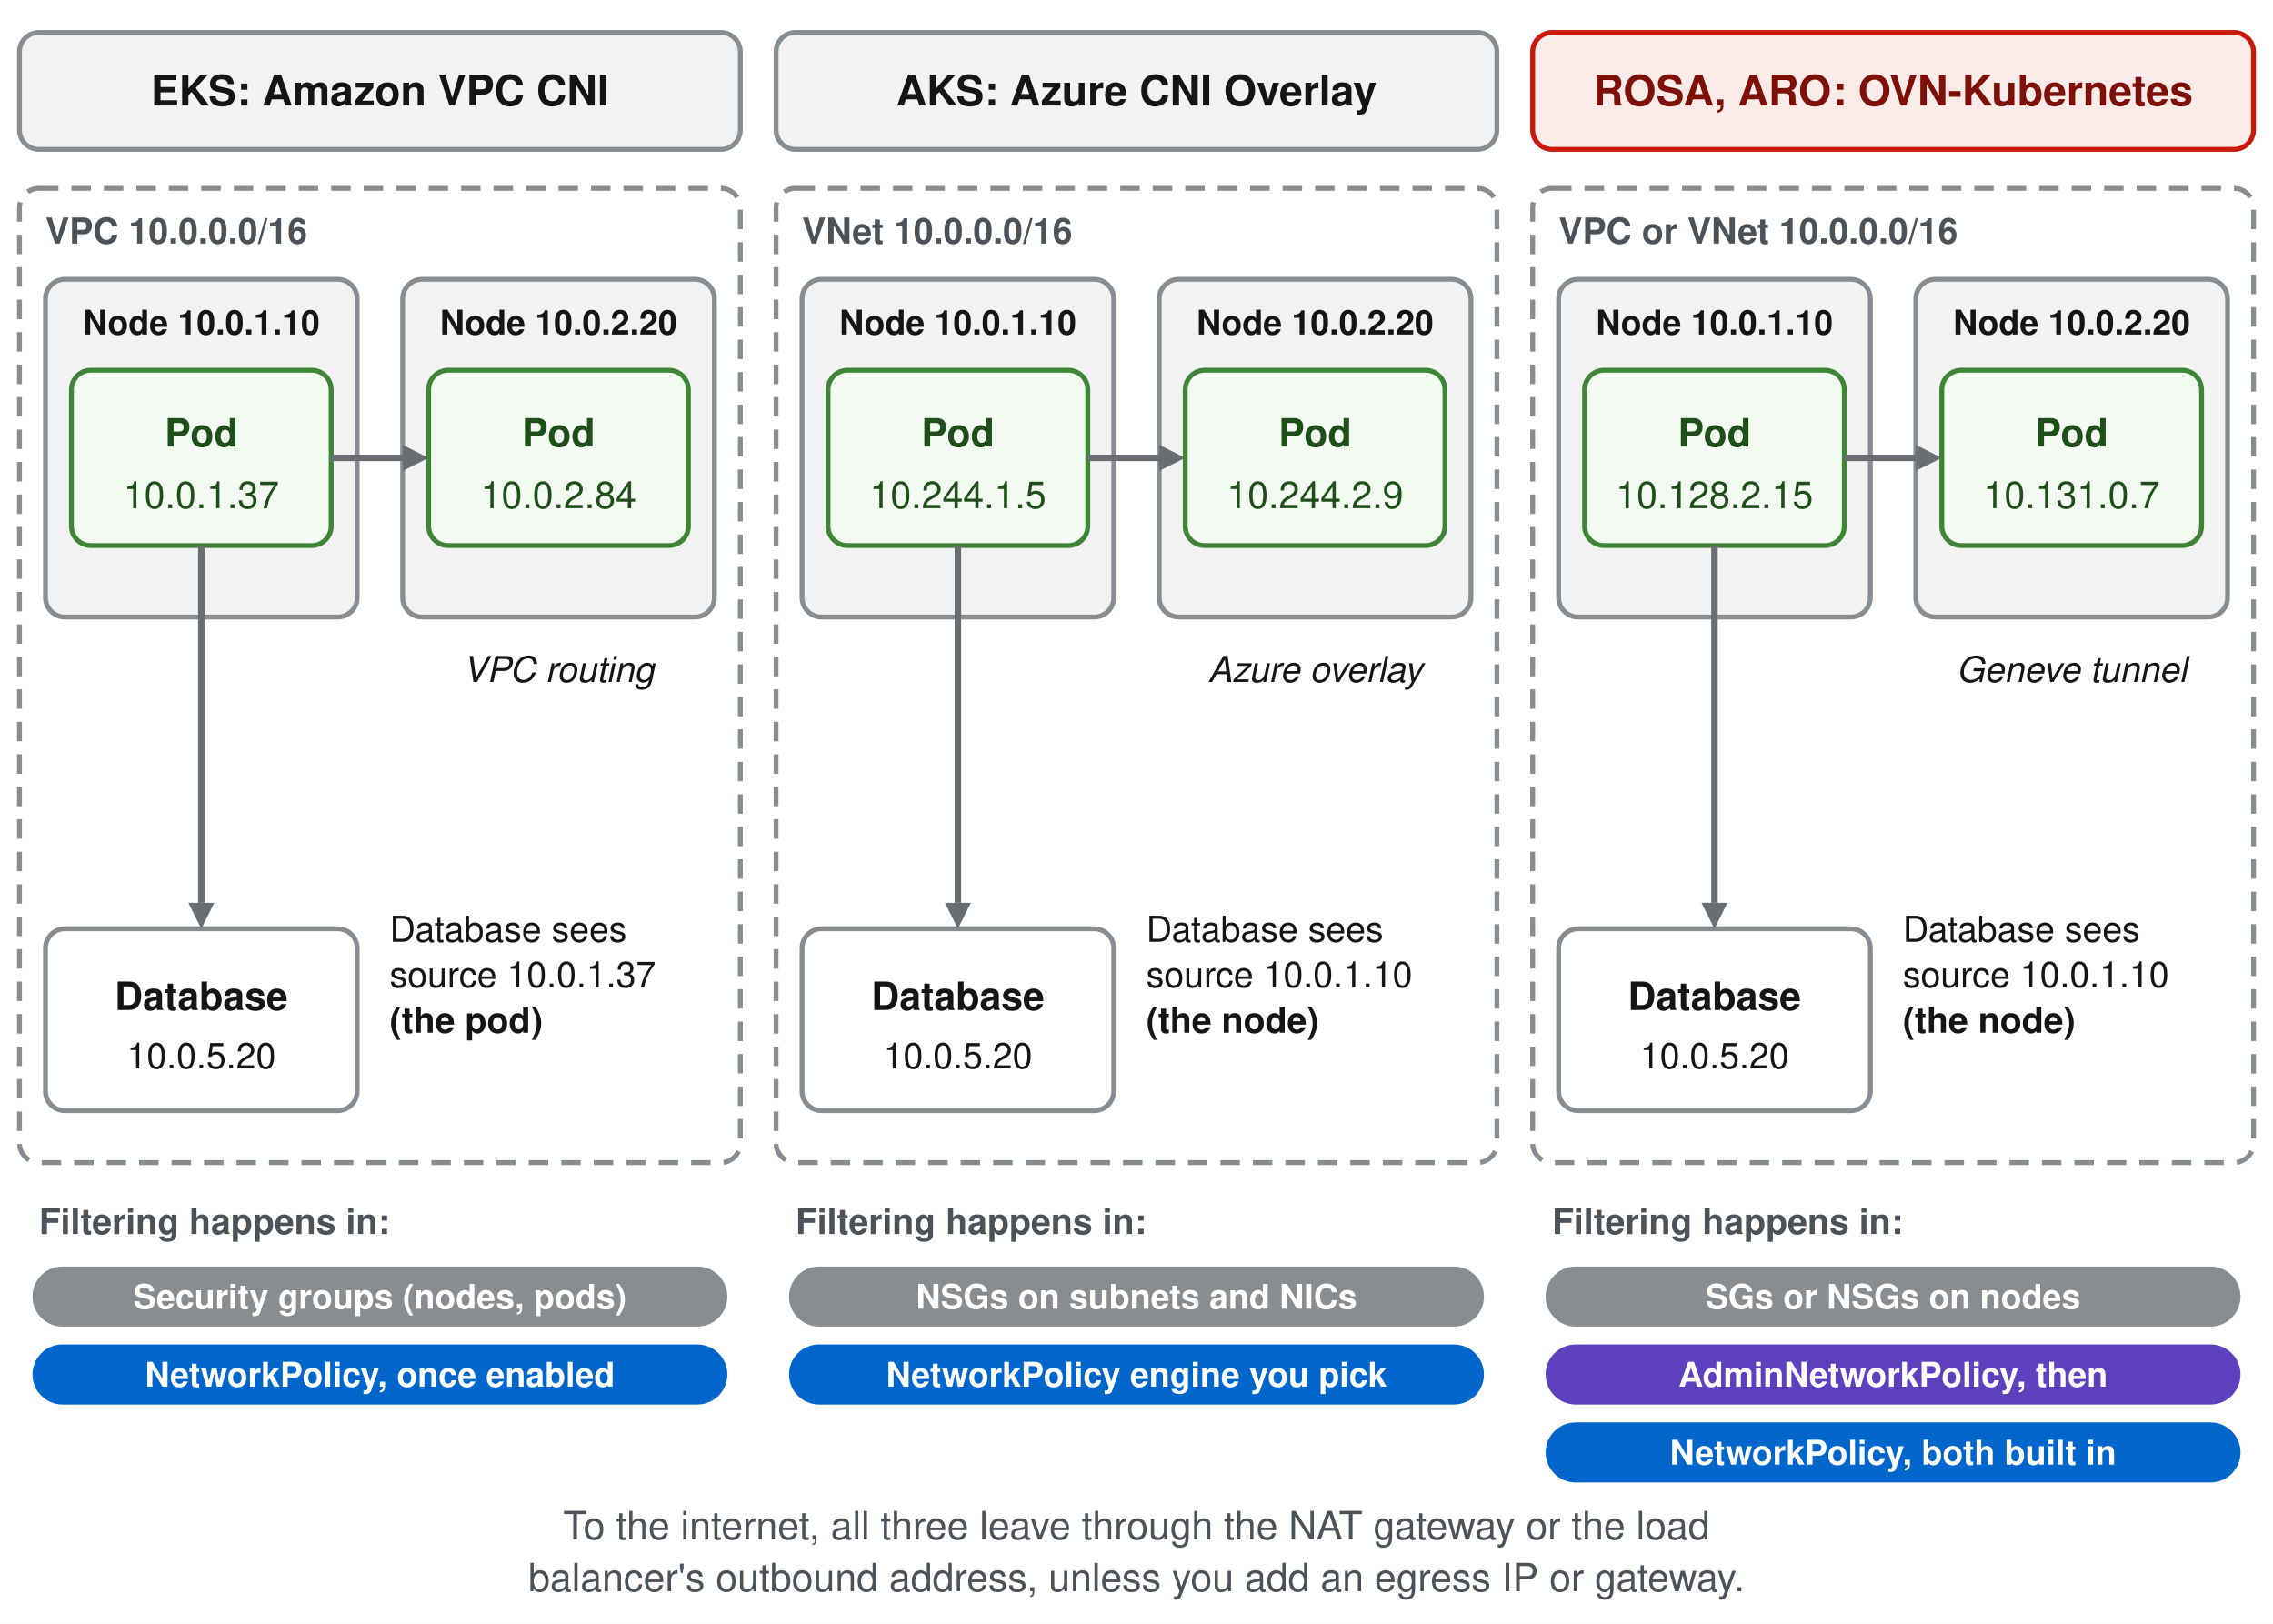
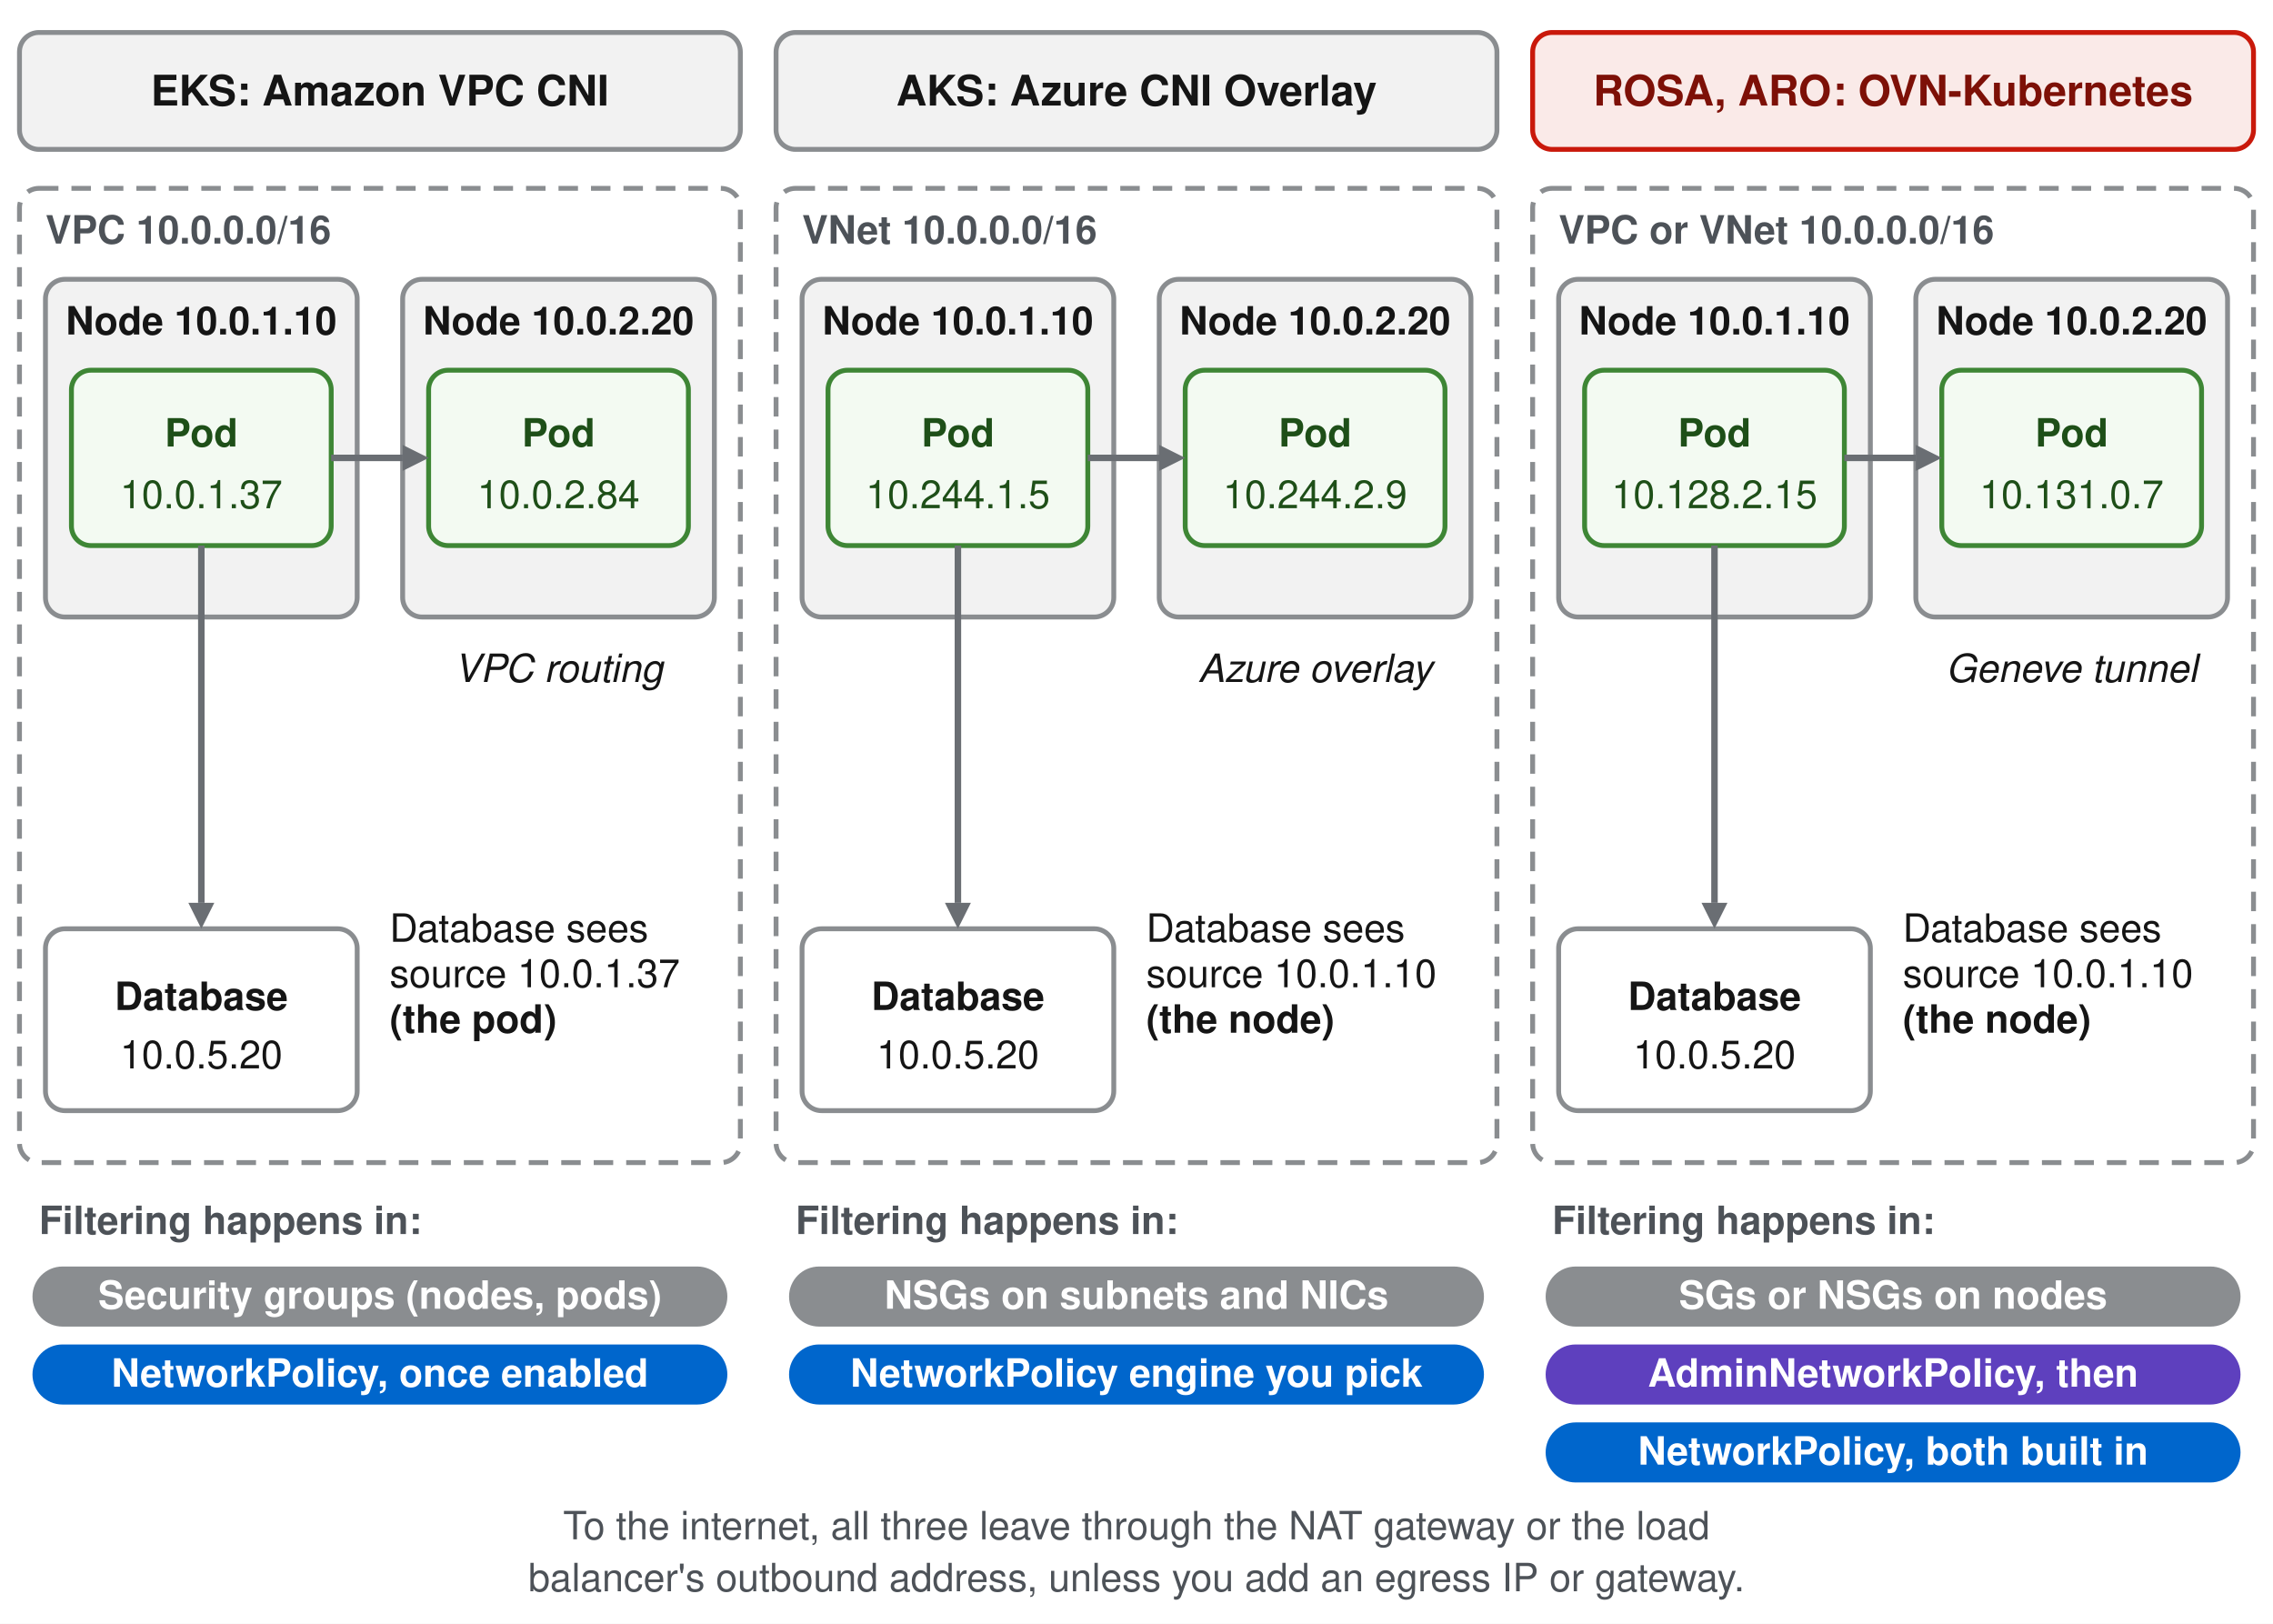
<svg xmlns="http://www.w3.org/2000/svg" width="700" height="500" viewBox="0 0 700 500">
  <rect x="0" y="0" width="700" height="500" fill="#ffffff" />
  <rect x="6" y="10" width="222" height="36" rx="6" fill="#f2f2f2" stroke="#8a8d90" stroke-width="1.5" />
  <text x="117.0" y="32.5" font-family="Red Hat Text, Helvetica, Arial, sans-serif" font-size="13" font-weight="bold" fill="#151515" text-anchor="middle">EKS: Amazon VPC CNI</text>
  <rect x="6" y="58" width="222" height="300" rx="6" fill="#ffffff" stroke="#8a8d90" stroke-width="1.5" stroke-dasharray="6 4" />
-   <text x="14" y="75" font-family="Red Hat Text, Helvetica, Arial, sans-serif" font-size="11" font-weight="bold" fill="#4d5258" text-anchor="start">VPC 10.0.0.0/16</text>
+   <text x="14" y="75" font-family="Red Hat Text, Helvetica, Arial, sans-serif" font-size="12" font-weight="bold" fill="#4d5258" text-anchor="start">VPC 10.0.0.0/16</text>
  <rect x="14" y="86" width="96" height="104" rx="6" fill="#f2f2f2" stroke="#8a8d90" stroke-width="1.5" />
-   <text x="62" y="103" font-family="Red Hat Text, Helvetica, Arial, sans-serif" font-size="10.5" font-weight="bold" fill="#151515" text-anchor="middle">Node 10.0.1.10</text>
+   <text x="62" y="103" font-family="Red Hat Text, Helvetica, Arial, sans-serif" font-size="12" font-weight="bold" fill="#151515" text-anchor="middle">Node 10.0.1.10</text>
  <rect x="22" y="114" width="80" height="54" rx="6" fill="#f3faf2" stroke="#3e8635" stroke-width="1.5" />
  <text x="62.0" y="137.5" font-family="Red Hat Text, Helvetica, Arial, sans-serif" font-size="12" font-weight="bold" fill="#1e4f18" text-anchor="middle">Pod</text>
-   <text x="62.0" y="156.5" font-family="Red Hat Text, Helvetica, Arial, sans-serif" font-size="11.5" font-weight="normal" fill="#1e4f18" text-anchor="middle">10.0.1.37</text>
+   <text x="62.0" y="156.5" font-family="Red Hat Text, Helvetica, Arial, sans-serif" font-size="12" font-weight="normal" fill="#1e4f18" text-anchor="middle">10.0.1.37</text>
  <rect x="124" y="86" width="96" height="104" rx="6" fill="#f2f2f2" stroke="#8a8d90" stroke-width="1.5" />
-   <text x="172" y="103" font-family="Red Hat Text, Helvetica, Arial, sans-serif" font-size="10.5" font-weight="bold" fill="#151515" text-anchor="middle">Node 10.0.2.20</text>
+   <text x="172" y="103" font-family="Red Hat Text, Helvetica, Arial, sans-serif" font-size="12" font-weight="bold" fill="#151515" text-anchor="middle">Node 10.0.2.20</text>
  <rect x="132" y="114" width="80" height="54" rx="6" fill="#f3faf2" stroke="#3e8635" stroke-width="1.5" />
  <text x="172.0" y="137.5" font-family="Red Hat Text, Helvetica, Arial, sans-serif" font-size="12" font-weight="bold" fill="#1e4f18" text-anchor="middle">Pod</text>
-   <text x="172.0" y="156.5" font-family="Red Hat Text, Helvetica, Arial, sans-serif" font-size="11.5" font-weight="normal" fill="#1e4f18" text-anchor="middle">10.0.2.84</text>
+   <text x="172.0" y="156.5" font-family="Red Hat Text, Helvetica, Arial, sans-serif" font-size="12" font-weight="normal" fill="#1e4f18" text-anchor="middle">10.0.2.84</text>
  <line x1="102" y1="141" x2="124.0" y2="141.0" stroke="#6a6e73" stroke-width="2" />
  <polygon points="132,141 124.0,145.0 124.0,137.0" fill="#6a6e73" />
-   <text x="172" y="210" font-family="Red Hat Text, Helvetica, Arial, sans-serif" font-size="11" font-weight="normal" fill="#151515" text-anchor="middle" font-style="italic">VPC routing</text>
+   <text x="172" y="210" font-family="Red Hat Text, Helvetica, Arial, sans-serif" font-size="12" font-weight="normal" fill="#151515" text-anchor="middle" font-style="italic">VPC routing</text>
  <rect x="14" y="286" width="96" height="56" rx="6" fill="#ffffff" stroke="#8a8d90" stroke-width="1.5" />
  <text x="62.0" y="311.0" font-family="Red Hat Text, Helvetica, Arial, sans-serif" font-size="12" font-weight="bold" fill="#151515" text-anchor="middle">Database</text>
-   <text x="62.0" y="329.0" font-family="Red Hat Text, Helvetica, Arial, sans-serif" font-size="11" font-weight="normal" fill="#151515" text-anchor="middle">10.0.5.20</text>
+   <text x="62.0" y="329.0" font-family="Red Hat Text, Helvetica, Arial, sans-serif" font-size="12" font-weight="normal" fill="#151515" text-anchor="middle">10.0.5.20</text>
  <line x1="62" y1="168" x2="62.0" y2="278.0" stroke="#6a6e73" stroke-width="2" />
  <polygon points="62,286 58.0,278.0 66.0,278.0" fill="#6a6e73" />
-   <text x="120" y="290" font-family="Red Hat Text, Helvetica, Arial, sans-serif" font-size="11" font-weight="normal" fill="#151515" text-anchor="start">Database sees</text>
-   <text x="120" y="304" font-family="Red Hat Text, Helvetica, Arial, sans-serif" font-size="11" font-weight="normal" fill="#151515" text-anchor="start">source 10.0.1.37</text>
-   <text x="120" y="318" font-family="Red Hat Text, Helvetica, Arial, sans-serif" font-size="11" font-weight="bold" fill="#151515" text-anchor="start">(the pod)</text>
-   <text x="12" y="380" font-family="Red Hat Text, Helvetica, Arial, sans-serif" font-size="11" font-weight="bold" fill="#4d5258" text-anchor="start">Filtering happens in:</text>
+   <text x="120" y="290" font-family="Red Hat Text, Helvetica, Arial, sans-serif" font-size="12" font-weight="normal" fill="#151515" text-anchor="start">Database sees</text>
+   <text x="120" y="304" font-family="Red Hat Text, Helvetica, Arial, sans-serif" font-size="12" font-weight="normal" fill="#151515" text-anchor="start">source 10.0.1.37</text>
+   <text x="120" y="318" font-family="Red Hat Text, Helvetica, Arial, sans-serif" font-size="12" font-weight="bold" fill="#151515" text-anchor="start">(the pod)</text>
+   <text x="12" y="380" font-family="Red Hat Text, Helvetica, Arial, sans-serif" font-size="12" font-weight="bold" fill="#4d5258" text-anchor="start">Filtering happens in:</text>
  <rect x="10" y="390" width="214" height="18.5" rx="9.25" fill="#8a8d90" stroke="none" />
-   <text x="117.0" y="403.0" font-family="Red Hat Text, Helvetica, Arial, sans-serif" font-size="10.5" font-weight="bold" fill="#ffffff" text-anchor="middle">Security groups (nodes, pods)</text>
+   <text x="117.0" y="403.0" font-family="Red Hat Text, Helvetica, Arial, sans-serif" font-size="12" font-weight="bold" fill="#ffffff" text-anchor="middle">Security groups (nodes, pods)</text>
  <rect x="10" y="414" width="214" height="18.5" rx="9.25" fill="#0066cc" stroke="none" />
-   <text x="117.0" y="427.0" font-family="Red Hat Text, Helvetica, Arial, sans-serif" font-size="10.5" font-weight="bold" fill="#ffffff" text-anchor="middle">NetworkPolicy, once enabled</text>
+   <text x="117.0" y="427.0" font-family="Red Hat Text, Helvetica, Arial, sans-serif" font-size="12" font-weight="bold" fill="#ffffff" text-anchor="middle">NetworkPolicy, once enabled</text>
  <rect x="239" y="10" width="222" height="36" rx="6" fill="#f2f2f2" stroke="#8a8d90" stroke-width="1.5" />
  <text x="350.0" y="32.5" font-family="Red Hat Text, Helvetica, Arial, sans-serif" font-size="13" font-weight="bold" fill="#151515" text-anchor="middle">AKS: Azure CNI Overlay</text>
  <rect x="239" y="58" width="222" height="300" rx="6" fill="#ffffff" stroke="#8a8d90" stroke-width="1.5" stroke-dasharray="6 4" />
-   <text x="247" y="75" font-family="Red Hat Text, Helvetica, Arial, sans-serif" font-size="11" font-weight="bold" fill="#4d5258" text-anchor="start">VNet 10.0.0.0/16</text>
+   <text x="247" y="75" font-family="Red Hat Text, Helvetica, Arial, sans-serif" font-size="12" font-weight="bold" fill="#4d5258" text-anchor="start">VNet 10.0.0.0/16</text>
  <rect x="247" y="86" width="96" height="104" rx="6" fill="#f2f2f2" stroke="#8a8d90" stroke-width="1.5" />
-   <text x="295" y="103" font-family="Red Hat Text, Helvetica, Arial, sans-serif" font-size="10.5" font-weight="bold" fill="#151515" text-anchor="middle">Node 10.0.1.10</text>
+   <text x="295" y="103" font-family="Red Hat Text, Helvetica, Arial, sans-serif" font-size="12" font-weight="bold" fill="#151515" text-anchor="middle">Node 10.0.1.10</text>
  <rect x="255" y="114" width="80" height="54" rx="6" fill="#f3faf2" stroke="#3e8635" stroke-width="1.5" />
  <text x="295.0" y="137.5" font-family="Red Hat Text, Helvetica, Arial, sans-serif" font-size="12" font-weight="bold" fill="#1e4f18" text-anchor="middle">Pod</text>
-   <text x="295.0" y="156.5" font-family="Red Hat Text, Helvetica, Arial, sans-serif" font-size="11.5" font-weight="normal" fill="#1e4f18" text-anchor="middle">10.244.1.5</text>
+   <text x="295.0" y="156.5" font-family="Red Hat Text, Helvetica, Arial, sans-serif" font-size="12" font-weight="normal" fill="#1e4f18" text-anchor="middle">10.244.1.5</text>
  <rect x="357" y="86" width="96" height="104" rx="6" fill="#f2f2f2" stroke="#8a8d90" stroke-width="1.5" />
-   <text x="405" y="103" font-family="Red Hat Text, Helvetica, Arial, sans-serif" font-size="10.5" font-weight="bold" fill="#151515" text-anchor="middle">Node 10.0.2.20</text>
+   <text x="405" y="103" font-family="Red Hat Text, Helvetica, Arial, sans-serif" font-size="12" font-weight="bold" fill="#151515" text-anchor="middle">Node 10.0.2.20</text>
  <rect x="365" y="114" width="80" height="54" rx="6" fill="#f3faf2" stroke="#3e8635" stroke-width="1.5" />
  <text x="405.0" y="137.5" font-family="Red Hat Text, Helvetica, Arial, sans-serif" font-size="12" font-weight="bold" fill="#1e4f18" text-anchor="middle">Pod</text>
-   <text x="405.0" y="156.5" font-family="Red Hat Text, Helvetica, Arial, sans-serif" font-size="11.5" font-weight="normal" fill="#1e4f18" text-anchor="middle">10.244.2.9</text>
+   <text x="405.0" y="156.5" font-family="Red Hat Text, Helvetica, Arial, sans-serif" font-size="12" font-weight="normal" fill="#1e4f18" text-anchor="middle">10.244.2.9</text>
  <line x1="335" y1="141" x2="357.0" y2="141.0" stroke="#6a6e73" stroke-width="2" />
  <polygon points="365,141 357.0,145.0 357.0,137.0" fill="#6a6e73" />
-   <text x="405" y="210" font-family="Red Hat Text, Helvetica, Arial, sans-serif" font-size="11" font-weight="normal" fill="#151515" text-anchor="middle" font-style="italic">Azure overlay</text>
+   <text x="405" y="210" font-family="Red Hat Text, Helvetica, Arial, sans-serif" font-size="12" font-weight="normal" fill="#151515" text-anchor="middle" font-style="italic">Azure overlay</text>
  <rect x="247" y="286" width="96" height="56" rx="6" fill="#ffffff" stroke="#8a8d90" stroke-width="1.5" />
  <text x="295.0" y="311.0" font-family="Red Hat Text, Helvetica, Arial, sans-serif" font-size="12" font-weight="bold" fill="#151515" text-anchor="middle">Database</text>
-   <text x="295.0" y="329.0" font-family="Red Hat Text, Helvetica, Arial, sans-serif" font-size="11" font-weight="normal" fill="#151515" text-anchor="middle">10.0.5.20</text>
+   <text x="295.0" y="329.0" font-family="Red Hat Text, Helvetica, Arial, sans-serif" font-size="12" font-weight="normal" fill="#151515" text-anchor="middle">10.0.5.20</text>
  <line x1="295" y1="168" x2="295.0" y2="278.0" stroke="#6a6e73" stroke-width="2" />
  <polygon points="295,286 291.0,278.0 299.0,278.0" fill="#6a6e73" />
-   <text x="353" y="290" font-family="Red Hat Text, Helvetica, Arial, sans-serif" font-size="11" font-weight="normal" fill="#151515" text-anchor="start">Database sees</text>
-   <text x="353" y="304" font-family="Red Hat Text, Helvetica, Arial, sans-serif" font-size="11" font-weight="normal" fill="#151515" text-anchor="start">source 10.0.1.10</text>
-   <text x="353" y="318" font-family="Red Hat Text, Helvetica, Arial, sans-serif" font-size="11" font-weight="bold" fill="#151515" text-anchor="start">(the node)</text>
-   <text x="245" y="380" font-family="Red Hat Text, Helvetica, Arial, sans-serif" font-size="11" font-weight="bold" fill="#4d5258" text-anchor="start">Filtering happens in:</text>
+   <text x="353" y="290" font-family="Red Hat Text, Helvetica, Arial, sans-serif" font-size="12" font-weight="normal" fill="#151515" text-anchor="start">Database sees</text>
+   <text x="353" y="304" font-family="Red Hat Text, Helvetica, Arial, sans-serif" font-size="12" font-weight="normal" fill="#151515" text-anchor="start">source 10.0.1.10</text>
+   <text x="353" y="318" font-family="Red Hat Text, Helvetica, Arial, sans-serif" font-size="12" font-weight="bold" fill="#151515" text-anchor="start">(the node)</text>
+   <text x="245" y="380" font-family="Red Hat Text, Helvetica, Arial, sans-serif" font-size="12" font-weight="bold" fill="#4d5258" text-anchor="start">Filtering happens in:</text>
  <rect x="243" y="390" width="214" height="18.5" rx="9.25" fill="#8a8d90" stroke="none" />
-   <text x="350.0" y="403.0" font-family="Red Hat Text, Helvetica, Arial, sans-serif" font-size="10.5" font-weight="bold" fill="#ffffff" text-anchor="middle">NSGs on subnets and NICs</text>
+   <text x="350.0" y="403.0" font-family="Red Hat Text, Helvetica, Arial, sans-serif" font-size="12" font-weight="bold" fill="#ffffff" text-anchor="middle">NSGs on subnets and NICs</text>
  <rect x="243" y="414" width="214" height="18.5" rx="9.25" fill="#0066cc" stroke="none" />
-   <text x="350.0" y="427.0" font-family="Red Hat Text, Helvetica, Arial, sans-serif" font-size="10.5" font-weight="bold" fill="#ffffff" text-anchor="middle">NetworkPolicy engine you pick</text>
+   <text x="350.0" y="427.0" font-family="Red Hat Text, Helvetica, Arial, sans-serif" font-size="12" font-weight="bold" fill="#ffffff" text-anchor="middle">NetworkPolicy engine you pick</text>
  <rect x="472" y="10" width="222" height="36" rx="6" fill="#faeae8" stroke="#c9190b" stroke-width="1.5" />
  <text x="583.0" y="32.5" font-family="Red Hat Text, Helvetica, Arial, sans-serif" font-size="13" font-weight="bold" fill="#7d1007" text-anchor="middle">ROSA, ARO: OVN-Kubernetes</text>
  <rect x="472" y="58" width="222" height="300" rx="6" fill="#ffffff" stroke="#8a8d90" stroke-width="1.5" stroke-dasharray="6 4" />
-   <text x="480" y="75" font-family="Red Hat Text, Helvetica, Arial, sans-serif" font-size="11" font-weight="bold" fill="#4d5258" text-anchor="start">VPC or VNet 10.0.0.0/16</text>
+   <text x="480" y="75" font-family="Red Hat Text, Helvetica, Arial, sans-serif" font-size="12" font-weight="bold" fill="#4d5258" text-anchor="start">VPC or VNet 10.0.0.0/16</text>
  <rect x="480" y="86" width="96" height="104" rx="6" fill="#f2f2f2" stroke="#8a8d90" stroke-width="1.5" />
-   <text x="528" y="103" font-family="Red Hat Text, Helvetica, Arial, sans-serif" font-size="10.5" font-weight="bold" fill="#151515" text-anchor="middle">Node 10.0.1.10</text>
+   <text x="528" y="103" font-family="Red Hat Text, Helvetica, Arial, sans-serif" font-size="12" font-weight="bold" fill="#151515" text-anchor="middle">Node 10.0.1.10</text>
  <rect x="488" y="114" width="80" height="54" rx="6" fill="#f3faf2" stroke="#3e8635" stroke-width="1.5" />
  <text x="528.0" y="137.5" font-family="Red Hat Text, Helvetica, Arial, sans-serif" font-size="12" font-weight="bold" fill="#1e4f18" text-anchor="middle">Pod</text>
-   <text x="528.0" y="156.5" font-family="Red Hat Text, Helvetica, Arial, sans-serif" font-size="11.5" font-weight="normal" fill="#1e4f18" text-anchor="middle">10.128.2.15</text>
+   <text x="528.0" y="156.5" font-family="Red Hat Text, Helvetica, Arial, sans-serif" font-size="12" font-weight="normal" fill="#1e4f18" text-anchor="middle">10.128.2.15</text>
  <rect x="590" y="86" width="96" height="104" rx="6" fill="#f2f2f2" stroke="#8a8d90" stroke-width="1.5" />
-   <text x="638" y="103" font-family="Red Hat Text, Helvetica, Arial, sans-serif" font-size="10.5" font-weight="bold" fill="#151515" text-anchor="middle">Node 10.0.2.20</text>
+   <text x="638" y="103" font-family="Red Hat Text, Helvetica, Arial, sans-serif" font-size="12" font-weight="bold" fill="#151515" text-anchor="middle">Node 10.0.2.20</text>
  <rect x="598" y="114" width="80" height="54" rx="6" fill="#f3faf2" stroke="#3e8635" stroke-width="1.5" />
  <text x="638.0" y="137.5" font-family="Red Hat Text, Helvetica, Arial, sans-serif" font-size="12" font-weight="bold" fill="#1e4f18" text-anchor="middle">Pod</text>
-   <text x="638.0" y="156.5" font-family="Red Hat Text, Helvetica, Arial, sans-serif" font-size="11.5" font-weight="normal" fill="#1e4f18" text-anchor="middle">10.131.0.7</text>
+   <text x="638.0" y="156.5" font-family="Red Hat Text, Helvetica, Arial, sans-serif" font-size="12" font-weight="normal" fill="#1e4f18" text-anchor="middle">10.131.0.7</text>
  <line x1="568" y1="141" x2="590.0" y2="141.0" stroke="#6a6e73" stroke-width="2" />
  <polygon points="598,141 590.0,145.0 590.0,137.0" fill="#6a6e73" />
-   <text x="638" y="210" font-family="Red Hat Text, Helvetica, Arial, sans-serif" font-size="11" font-weight="normal" fill="#151515" text-anchor="middle" font-style="italic">Geneve tunnel</text>
+   <text x="638" y="210" font-family="Red Hat Text, Helvetica, Arial, sans-serif" font-size="12" font-weight="normal" fill="#151515" text-anchor="middle" font-style="italic">Geneve tunnel</text>
  <rect x="480" y="286" width="96" height="56" rx="6" fill="#ffffff" stroke="#8a8d90" stroke-width="1.5" />
  <text x="528.0" y="311.0" font-family="Red Hat Text, Helvetica, Arial, sans-serif" font-size="12" font-weight="bold" fill="#151515" text-anchor="middle">Database</text>
-   <text x="528.0" y="329.0" font-family="Red Hat Text, Helvetica, Arial, sans-serif" font-size="11" font-weight="normal" fill="#151515" text-anchor="middle">10.0.5.20</text>
+   <text x="528.0" y="329.0" font-family="Red Hat Text, Helvetica, Arial, sans-serif" font-size="12" font-weight="normal" fill="#151515" text-anchor="middle">10.0.5.20</text>
  <line x1="528" y1="168" x2="528.0" y2="278.0" stroke="#6a6e73" stroke-width="2" />
  <polygon points="528,286 524.0,278.0 532.0,278.0" fill="#6a6e73" />
-   <text x="586" y="290" font-family="Red Hat Text, Helvetica, Arial, sans-serif" font-size="11" font-weight="normal" fill="#151515" text-anchor="start">Database sees</text>
-   <text x="586" y="304" font-family="Red Hat Text, Helvetica, Arial, sans-serif" font-size="11" font-weight="normal" fill="#151515" text-anchor="start">source 10.0.1.10</text>
-   <text x="586" y="318" font-family="Red Hat Text, Helvetica, Arial, sans-serif" font-size="11" font-weight="bold" fill="#151515" text-anchor="start">(the node)</text>
-   <text x="478" y="380" font-family="Red Hat Text, Helvetica, Arial, sans-serif" font-size="11" font-weight="bold" fill="#4d5258" text-anchor="start">Filtering happens in:</text>
+   <text x="586" y="290" font-family="Red Hat Text, Helvetica, Arial, sans-serif" font-size="12" font-weight="normal" fill="#151515" text-anchor="start">Database sees</text>
+   <text x="586" y="304" font-family="Red Hat Text, Helvetica, Arial, sans-serif" font-size="12" font-weight="normal" fill="#151515" text-anchor="start">source 10.0.1.10</text>
+   <text x="586" y="318" font-family="Red Hat Text, Helvetica, Arial, sans-serif" font-size="12" font-weight="bold" fill="#151515" text-anchor="start">(the node)</text>
+   <text x="478" y="380" font-family="Red Hat Text, Helvetica, Arial, sans-serif" font-size="12" font-weight="bold" fill="#4d5258" text-anchor="start">Filtering happens in:</text>
  <rect x="476" y="390" width="214" height="18.5" rx="9.25" fill="#8a8d90" stroke="none" />
-   <text x="583.0" y="403.0" font-family="Red Hat Text, Helvetica, Arial, sans-serif" font-size="10.5" font-weight="bold" fill="#ffffff" text-anchor="middle">SGs or NSGs on nodes</text>
+   <text x="583.0" y="403.0" font-family="Red Hat Text, Helvetica, Arial, sans-serif" font-size="12" font-weight="bold" fill="#ffffff" text-anchor="middle">SGs or NSGs on nodes</text>
  <rect x="476" y="414" width="214" height="18.5" rx="9.25" fill="#5e40be" stroke="none" />
-   <text x="583.0" y="427.0" font-family="Red Hat Text, Helvetica, Arial, sans-serif" font-size="10.5" font-weight="bold" fill="#ffffff" text-anchor="middle">AdminNetworkPolicy, then</text>
+   <text x="583.0" y="427.0" font-family="Red Hat Text, Helvetica, Arial, sans-serif" font-size="12" font-weight="bold" fill="#ffffff" text-anchor="middle">AdminNetworkPolicy, then</text>
  <rect x="476" y="438" width="214" height="18.5" rx="9.25" fill="#0066cc" stroke="none" />
-   <text x="583.0" y="451.0" font-family="Red Hat Text, Helvetica, Arial, sans-serif" font-size="10.5" font-weight="bold" fill="#ffffff" text-anchor="middle">NetworkPolicy, both built in</text>
+   <text x="583.0" y="451.0" font-family="Red Hat Text, Helvetica, Arial, sans-serif" font-size="12" font-weight="bold" fill="#ffffff" text-anchor="middle">NetworkPolicy, both built in</text>
  <text x="350" y="474" font-family="Red Hat Text, Helvetica, Arial, sans-serif" font-size="12" font-weight="normal" fill="#4d5258" text-anchor="middle">To the internet, all three leave through the NAT gateway or the load</text>
  <text x="350" y="490" font-family="Red Hat Text, Helvetica, Arial, sans-serif" font-size="12" font-weight="normal" fill="#4d5258" text-anchor="middle">balancer's outbound address, unless you add an egress IP or gateway.</text>
</svg>
